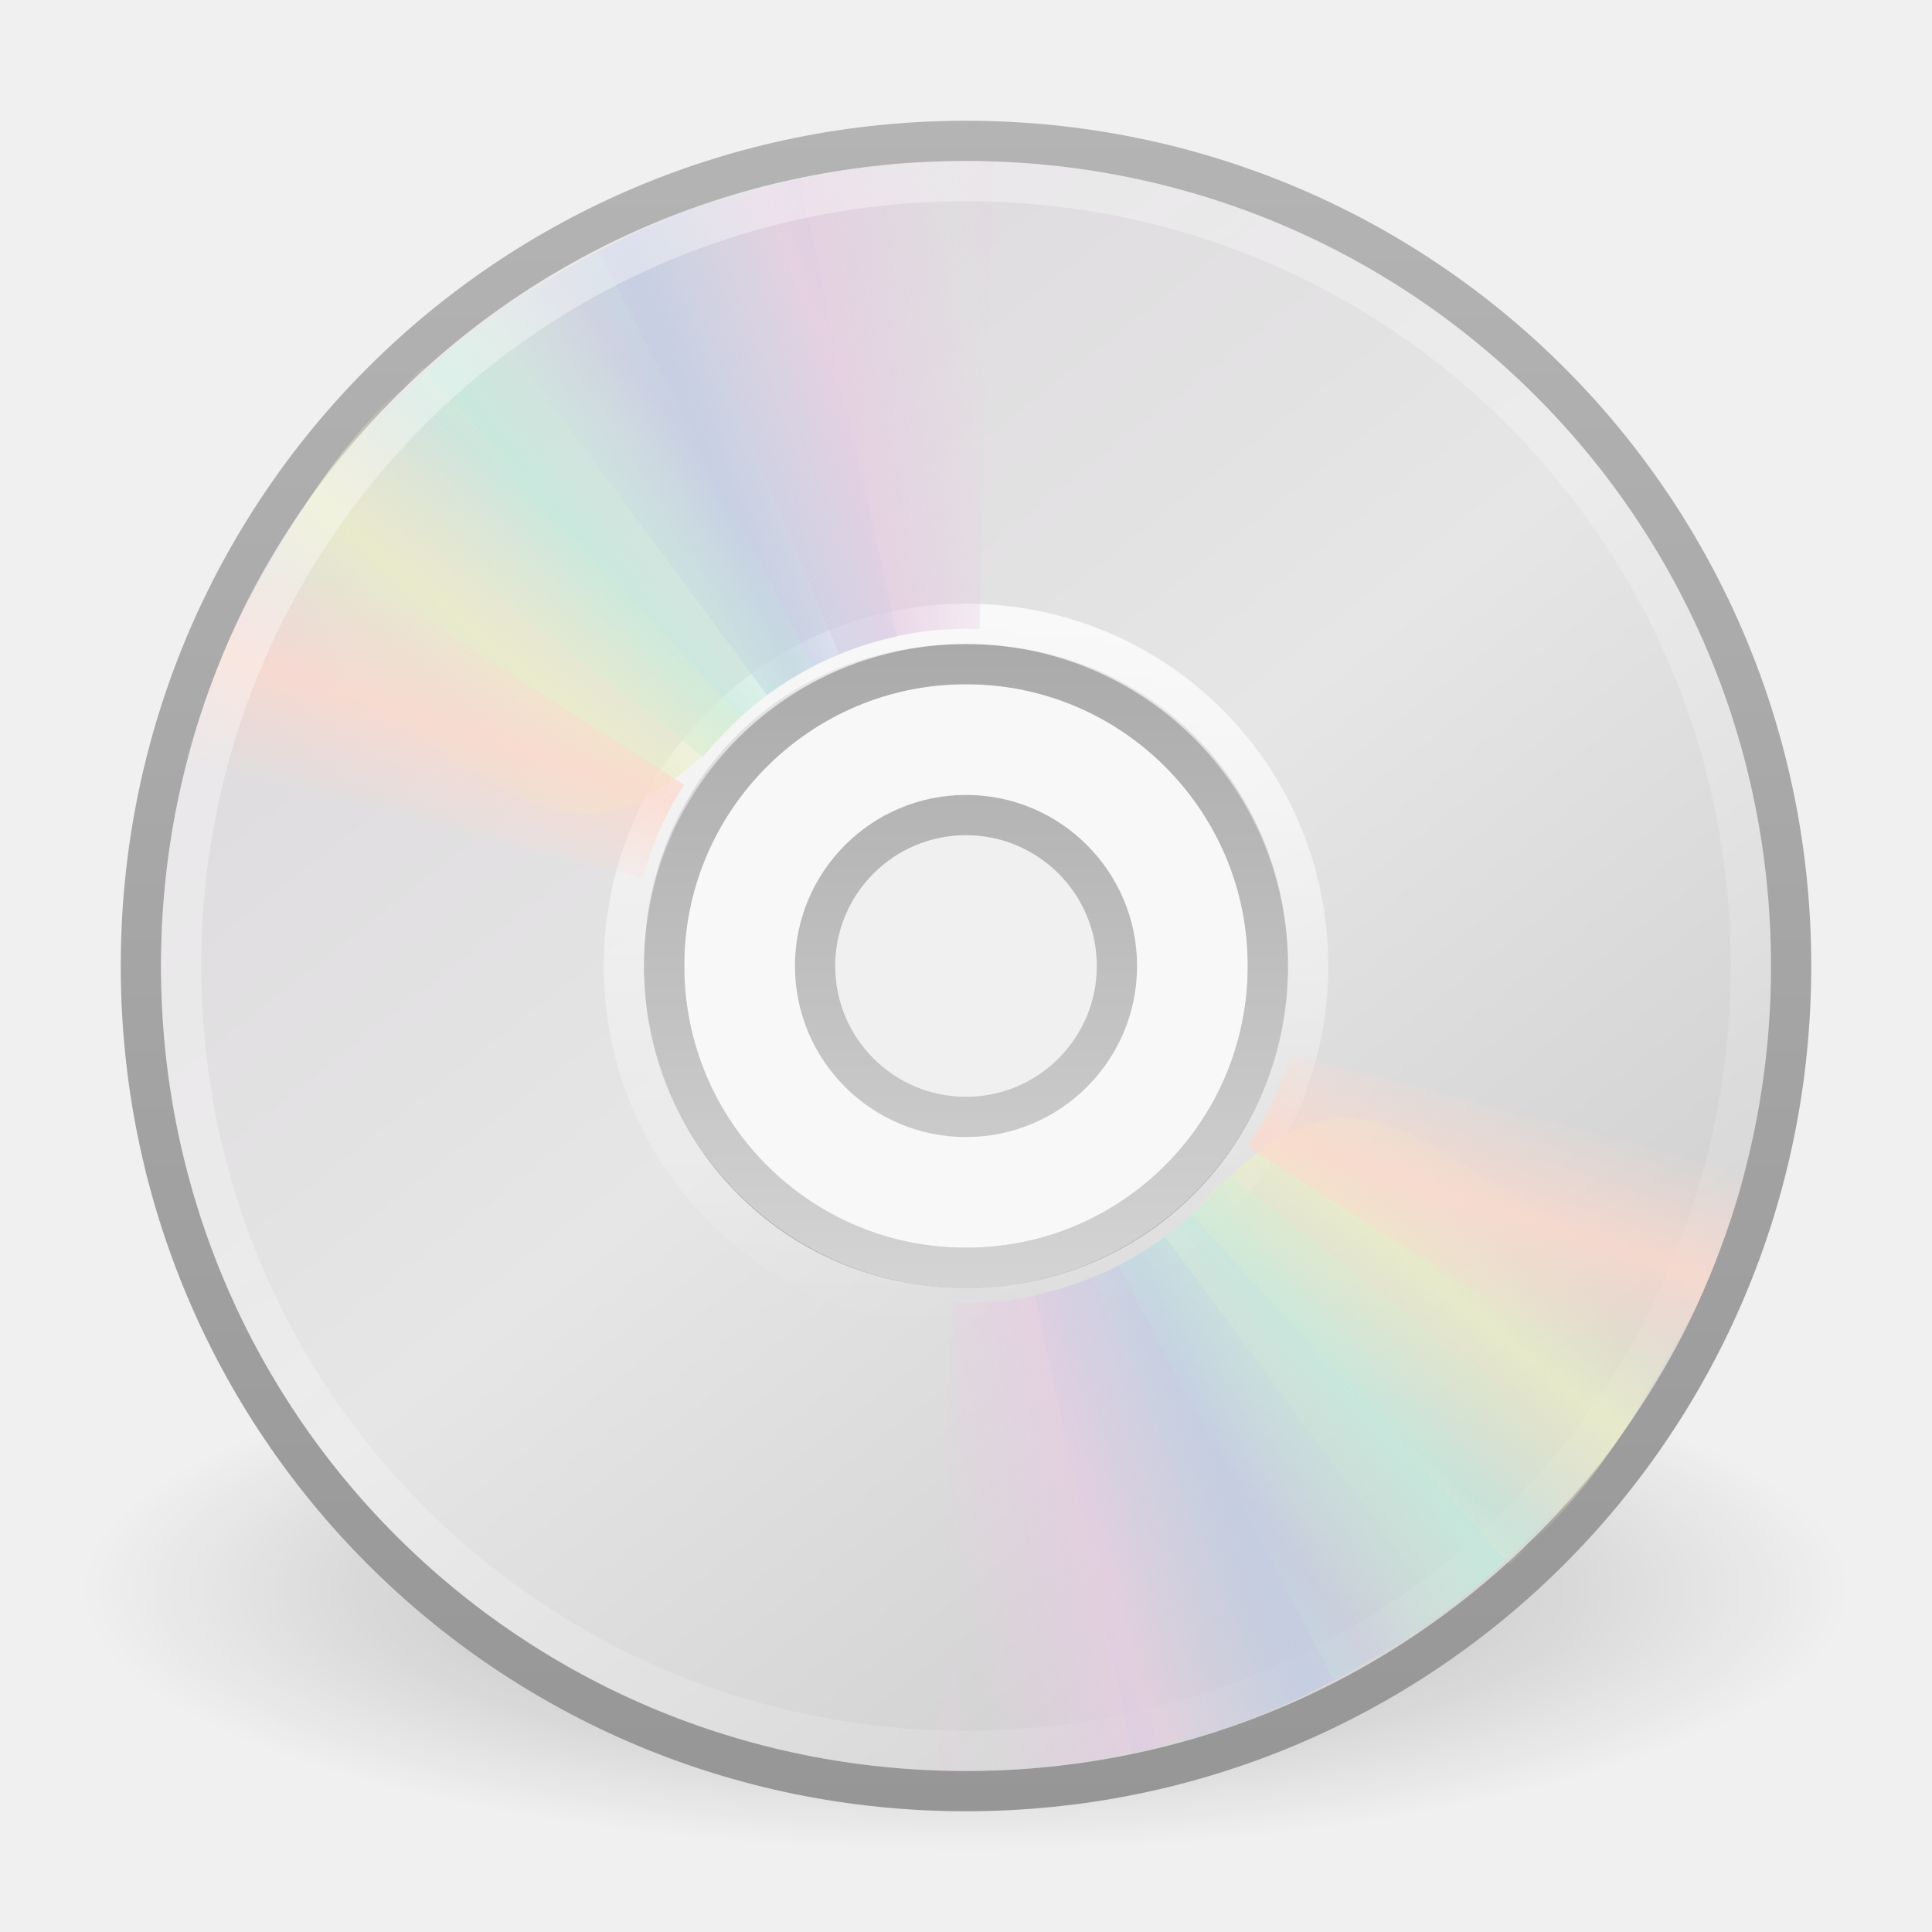
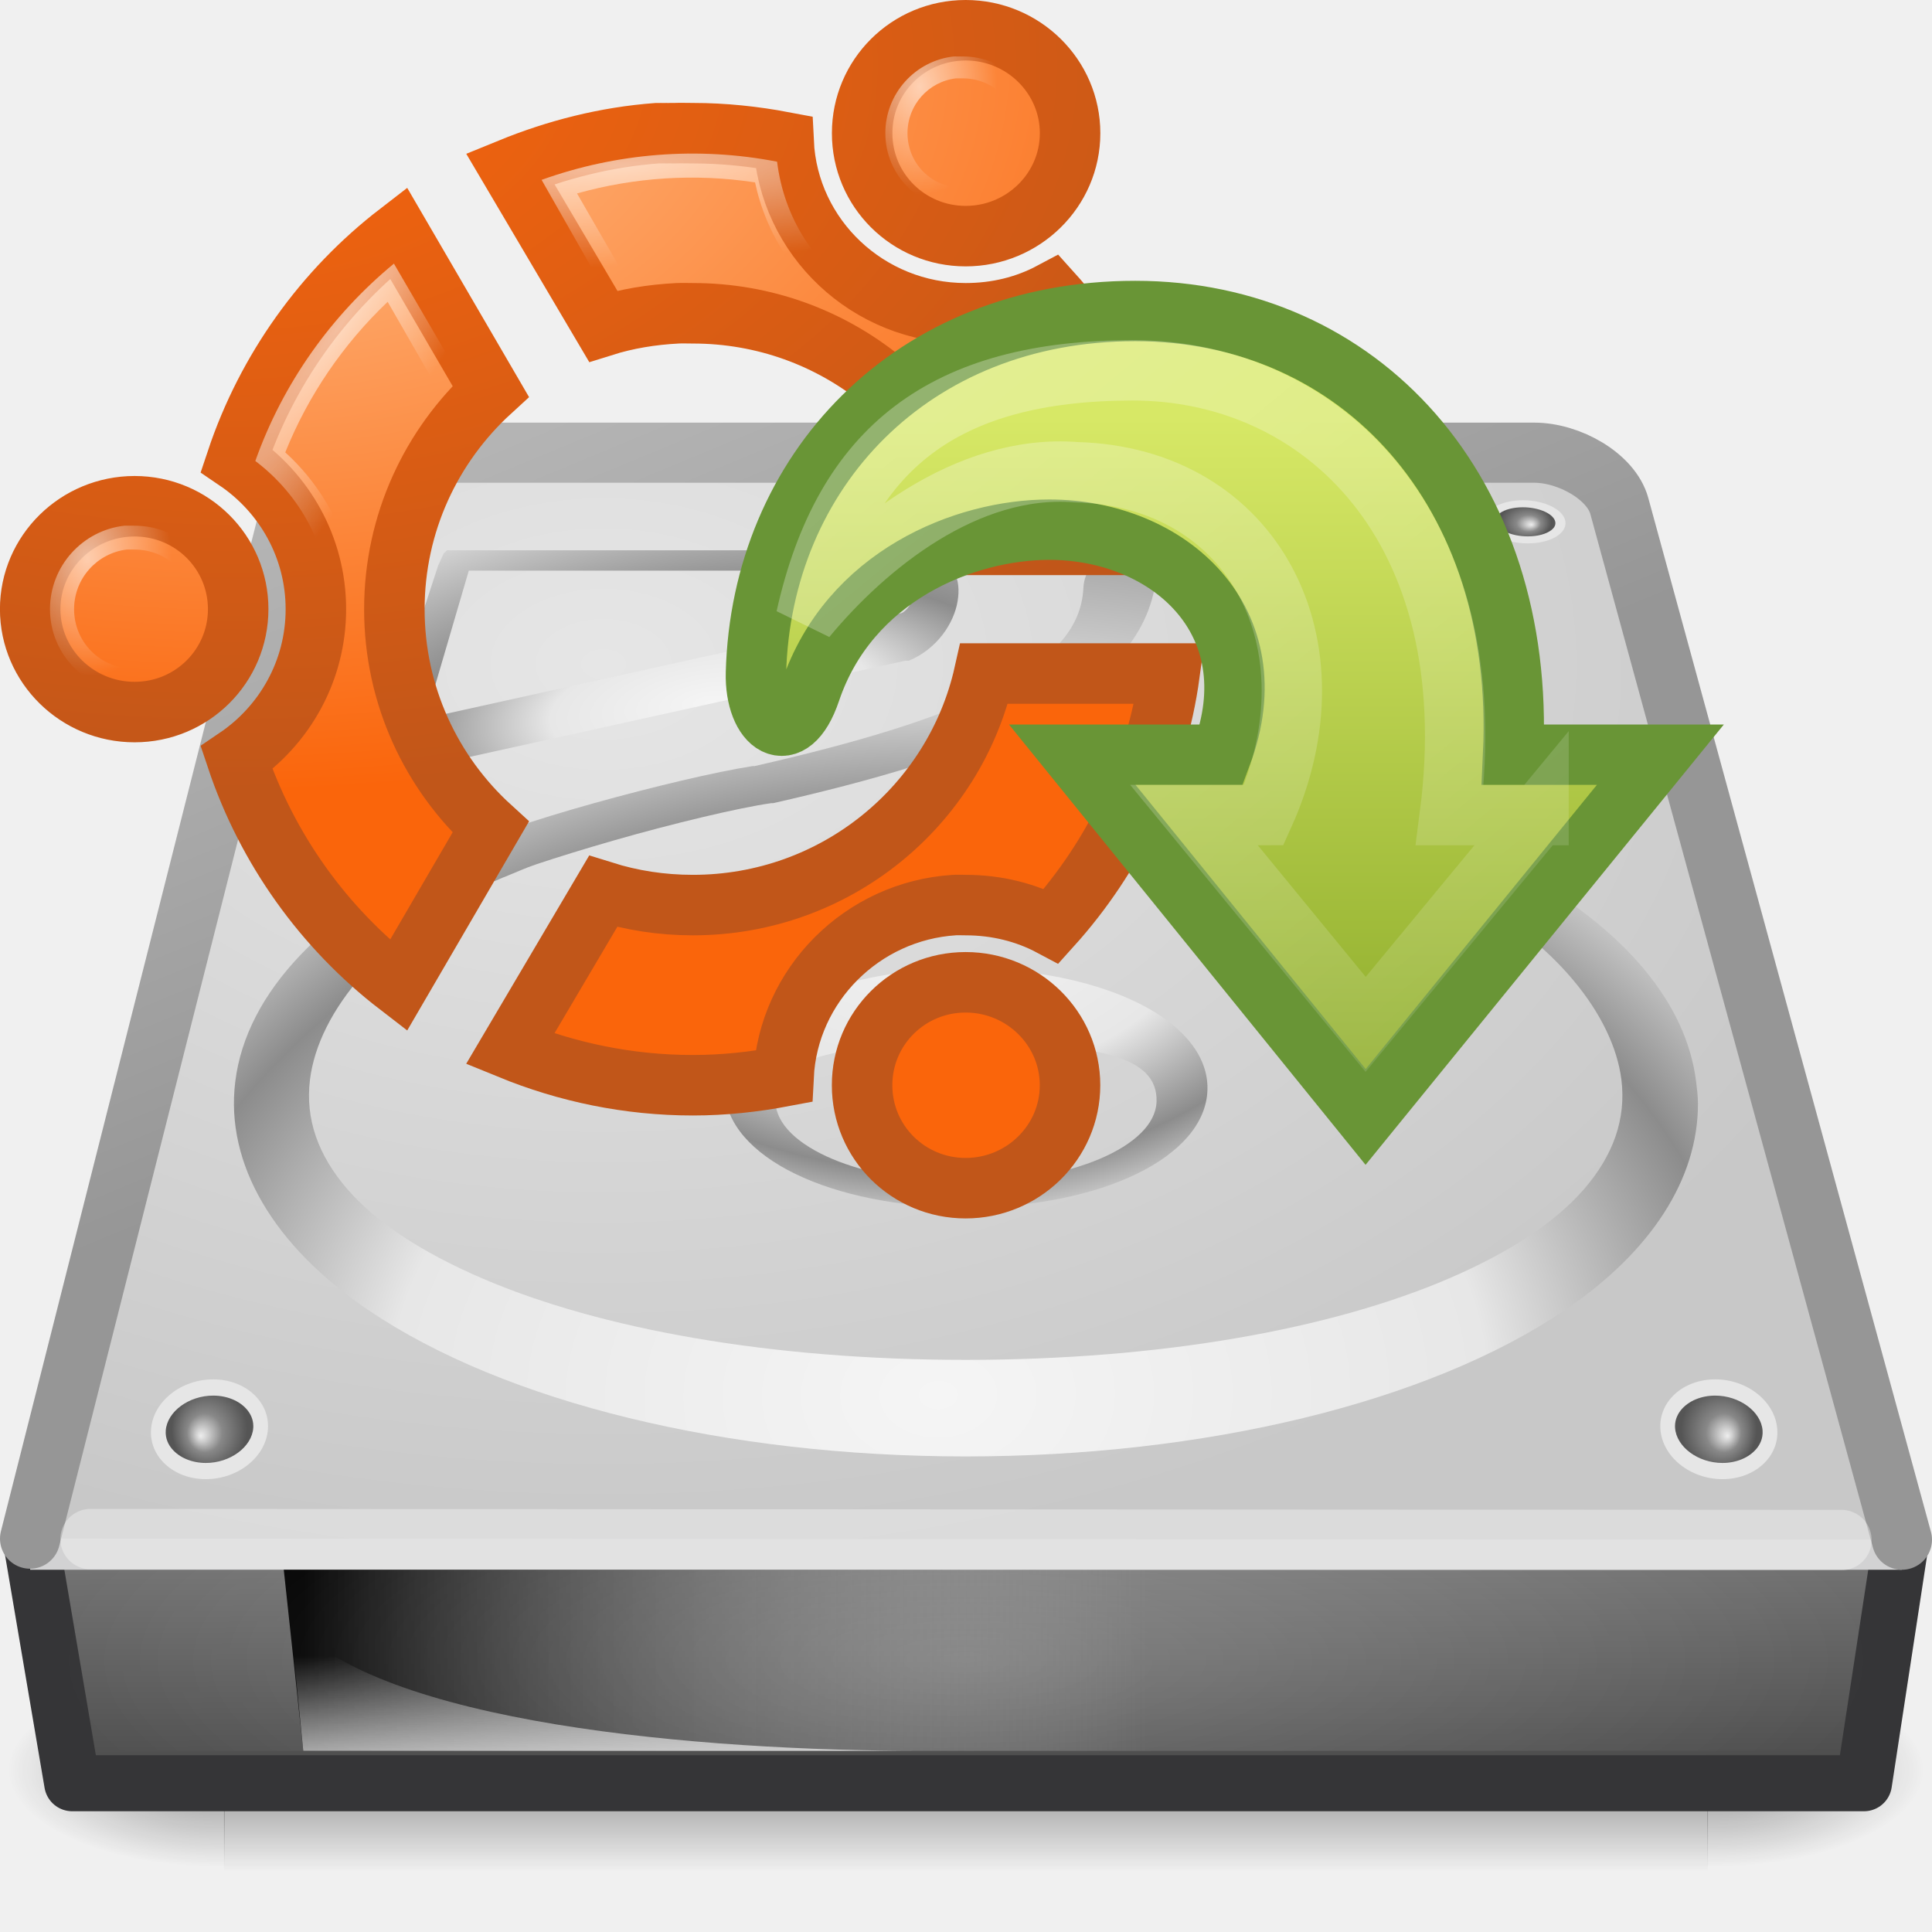
- <svg xmlns="http://www.w3.org/2000/svg" xmlns:xlink="http://www.w3.org/1999/xlink" version="1.0" width="48" height="48" id="svg3367">
-   <defs id="defs3369">
-     <linearGradient id="linearGradient23419">
-       <stop id="stop23421" style="stop-color:#000000;stop-opacity:1" offset="0" />
-       <stop id="stop23423" style="stop-color:#000000;stop-opacity:0" offset="1" />
+ <svg xmlns="http://www.w3.org/2000/svg" xmlns:xlink="http://www.w3.org/1999/xlink" id="svg3786" height="32" width="32" version="1.0">
+   <defs id="defs3788">
+     <radialGradient id="radialGradient3590" gradientUnits="userSpaceOnUse" cy="-26.1" cx="96.124" gradientTransform="matrix(-.0001763 .31546 -.49634 -.00032574 -9.1476 -29.278)" r="38.213">
+       <stop id="stop6164" style="stop-color:#f9650d" offset="0" />
+       <stop id="stop6166" style="stop-color:#c15619" offset="1" />
+     </radialGradient>
+     <radialGradient id="radialGradient3588" gradientUnits="userSpaceOnUse" cy="-34.004" cx="103.94" gradientTransform="matrix(-.00017632 .31546 -.50096 0 -13.226 -31.734)" r="38.213">
+       <stop id="stop6158" style="stop-color:#ffc391" offset="0" />
+       <stop id="stop6160" style="stop-color:#fa650b" offset="1" />
+     </radialGradient>
+     <radialGradient id="radialGradient3585" xlink:href="#linearGradient6280" gradientUnits="userSpaceOnUse" cy="-22.827" cx="100.62" gradientTransform="matrix(.012345 .0081234 -.048043 .071615 3.2993 6.1981)" r="116.22" />
+     <radialGradient id="radialGradient3582" xlink:href="#linearGradient6280" gradientUnits="userSpaceOnUse" cy="30.946" cx="26.686" gradientTransform="matrix(.05309 -.0018911 .0026832 .073885 -.051455 7.0156)" r="26.269" />
+     <radialGradient id="radialGradient3579" xlink:href="#linearGradient6280" gradientUnits="userSpaceOnUse" cy="30.946" cx="26.686" gradientTransform="matrix(.048795 -.0017381 .0024661 .067907 13.856 -.61986)" r="26.269" />
+     <linearGradient id="linearGradient6280">
+       <stop id="stop6282" style="stop-color:#fff" offset="0" />
+       <stop id="stop6284" style="stop-color:#fff;stop-opacity:0" offset="1" />
    </linearGradient>
-     <linearGradient id="linearGradient3772">
-       <stop id="stop3774" style="stop-color:#b4b4b4;stop-opacity:1" offset="0" />
-       <stop id="stop3776" style="stop-color:#969696;stop-opacity:1" offset="1" />
+     <radialGradient id="radialGradient3576" xlink:href="#linearGradient6280" gradientUnits="userSpaceOnUse" cy="-22.827" cx="100.62" gradientTransform="matrix(.00076661 .014328 .084335 -.0047124 12.116 1.1909)" r="116.22" />
+     <linearGradient id="linearGradient2759" y2="40.322" gradientUnits="userSpaceOnUse" x2="25" gradientTransform="matrix(.4057 0 0 .40314 10.259 2.1016)" y1="11.923" x1="25">
+       <stop id="stop2266" style="stop-color:#d7e866" offset="0" />
+       <stop id="stop2268" style="stop-color:#8cab2a" offset="1" />
    </linearGradient>
-     <linearGradient x1="12.274" y1="32.416" x2="35.391" y2="14.203" id="linearGradient3263" gradientUnits="userSpaceOnUse">
-       <stop id="stop3265" style="stop-color:#dedbde;stop-opacity:1" offset="0" />
-       <stop id="stop3267" style="stop-color:#e6e6e6;stop-opacity:1" offset="0.5" />
-       <stop id="stop3269" style="stop-color:#d2d2d2;stop-opacity:1" offset="1" />
+     <linearGradient id="linearGradient2756" y2="58.048" gradientUnits="userSpaceOnUse" x2="105.32" gradientTransform="matrix(.40759 0 0 .40314 -12.064 .87288)" y1="2.048" x1="58.749">
+       <stop id="stop5115" style="stop-color:#fff" offset="0" />
+       <stop id="stop5117" style="stop-color:#fff;stop-opacity:0" offset="1" />
    </linearGradient>
-     <linearGradient id="linearGradient3428">
-       <stop id="stop3430" style="stop-color:#aaaaaa;stop-opacity:1" offset="0" />
-       <stop id="stop3432" style="stop-color:#d4d4d4;stop-opacity:1" offset="1" />
+     <linearGradient id="linearGradient5060">
+       <stop id="stop5062" offset="0" />
+       <stop id="stop5064" style="stop-opacity:0" offset="1" />
    </linearGradient>
-     <linearGradient x1="10.609" y1="17.886" x2="9.73" y2="20.613" id="linearGradient3354" xlink:href="#linearGradient3519" gradientUnits="userSpaceOnUse" spreadMethod="reflect" />
-     <linearGradient x1="12.372" y1="16.188" x2="14.609" y2="13.462" id="linearGradient3352" xlink:href="#linearGradient3511" gradientUnits="userSpaceOnUse" spreadMethod="reflect" />
-     <linearGradient x1="14.085" y1="13.046" x2="16.994" y2="10.732" id="linearGradient3350" xlink:href="#linearGradient3503" gradientUnits="userSpaceOnUse" spreadMethod="reflect" />
-     <linearGradient x1="17.495" y1="11.2" x2="21.047" y2="9.796" id="linearGradient3348" xlink:href="#linearGradient3495" gradientUnits="userSpaceOnUse" spreadMethod="reflect" />
-     <linearGradient x1="20.58" y1="10.775" x2="24.274" y2="9.862" id="linearGradient3346" xlink:href="#linearGradient3487" gradientUnits="userSpaceOnUse" spreadMethod="reflect" />
-     <linearGradient id="linearGradient6036">
-       <stop id="stop6038" style="stop-color:#ffffff;stop-opacity:1" offset="0" />
-       <stop id="stop6040" style="stop-color:#ffffff;stop-opacity:0" offset="1" />
+     <linearGradient id="linearGradient2461" y2="9.748" gradientUnits="userSpaceOnUse" x2="13.817" gradientTransform="matrix(.68745 0 0 .66426 -.49869 .52458)" y1="23.297" x1="19.636">
+       <stop id="stop3486-2" style="stop-color:#969696" offset="0" />
+       <stop id="stop3488-0" style="stop-color:#b4b4b4" offset="1" />
    </linearGradient>
-     <linearGradient id="linearGradient3519">
-       <stop id="stop3521" style="stop-color:#fcd9cd;stop-opacity:1" offset="0" />
-       <stop id="stop3523" style="stop-color:#fcd9cd;stop-opacity:0" offset="1" />
+     <linearGradient id="linearGradient2465" y2="50" gradientUnits="userSpaceOnUse" x2="30" gradientTransform="matrix(.68865 0 0 .50672 -3.9709 4.4553)" y1="41" x1="29.938">
+       <stop id="stop2223-6" style="stop-color:#7a7a7a" offset="0" />
+       <stop id="stop2219-1" style="stop-color:#474747" offset="1" />
    </linearGradient>
-     <linearGradient x1="10.609" y1="17.886" x2="9.73" y2="20.613" id="linearGradient3319" xlink:href="#linearGradient3519" gradientUnits="userSpaceOnUse" spreadMethod="reflect" />
-     <linearGradient id="linearGradient3511">
-       <stop id="stop3513" style="stop-color:#ebeec7;stop-opacity:1" offset="0" />
-       <stop id="stop3515" style="stop-color:#ebeec7;stop-opacity:0" offset="1" />
+     <linearGradient id="linearGradient2471" y2="609.51" gradientUnits="userSpaceOnUse" x2="302.86" gradientTransform="matrix(.076357 0 0 .021849 1.4026 30.139)" y1="366.65" x1="302.86">
+       <stop id="stop5050" style="stop-opacity:0" offset="0" />
+       <stop id="stop5056" offset=".5" />
+       <stop id="stop5052" style="stop-opacity:0" offset="1" />
    </linearGradient>
-     <linearGradient x1="12.372" y1="16.188" x2="14.609" y2="13.462" id="linearGradient3317" xlink:href="#linearGradient3511" gradientUnits="userSpaceOnUse" spreadMethod="reflect" />
-     <linearGradient id="linearGradient3503">
-       <stop id="stop3505" style="stop-color:#c4ebdd;stop-opacity:1" offset="0" />
-       <stop id="stop3507" style="stop-color:#c4ebdd;stop-opacity:0" offset="1" />
+     <radialGradient id="radialGradient2473" xlink:href="#linearGradient5060" gradientUnits="userSpaceOnUse" cy="486.65" cx="605.71" gradientTransform="matrix(.044847 0 0 .021849 20.389 30.139)" r="117.14" />
+     <radialGradient id="radialGradient2475" xlink:href="#linearGradient5060" gradientUnits="userSpaceOnUse" cy="486.65" cx="605.71" gradientTransform="matrix(-.044847 0 0 .021849 37.611 30.139)" r="117.14" />
+     <radialGradient id="radialGradient3437" fx="113.67" fy="98" gradientUnits="userSpaceOnUse" cy="97.588" cx="113.07" r="2.563">
+       <stop id="stop3439" style="stop-color:#eee" offset="0" />
+       <stop id="stop3441" style="stop-color:#cecece" offset=".16" />
+       <stop id="stop3443" style="stop-color:#888" offset=".468" />
+       <stop id="stop3445" style="stop-color:#555" offset="1" />
+     </radialGradient>
+     <radialGradient id="radialGradient3789" fx="113.67" fy="98" xlink:href="#radialGradient3437" gradientUnits="userSpaceOnUse" cy="97.588" cx="113.07" gradientTransform="matrix(2.4957 0 0 2.4957 -223.98 -53.226)" r="2.563" />
+     <radialGradient id="radialGradient3820" xlink:href="#linearGradient4035" gradientUnits="userSpaceOnUse" cy="191.85" cx="142.62" gradientTransform="matrix(.1233 0 0 -.086259 -2.0741 31.248)" r="78.728" />
+     <radialGradient id="radialGradient3827" gradientUnits="userSpaceOnUse" cy="143.83" cx="127.32" gradientTransform="matrix(.12648 -.017188 .0057168 .051201 -5.1166 6.5256)" r="78.728">
+       <stop id="stop5028" style="stop-color:#f5f5f5" offset="0" />
+       <stop id="stop5030" style="stop-color:#e7e7e7" offset=".278" />
+       <stop id="stop5032" style="stop-color:#8c8c8c" offset=".524" />
+       <stop id="stop5034" style="stop-color:#ddd" offset="1" />
+       <stop id="stop5036" style="stop-color:#a8a8a8" offset="1" />
+     </radialGradient>
+     <radialGradient id="radialGradient3831" xlink:href="#linearGradient4035" gradientUnits="userSpaceOnUse" cy="206.43" cx="141.75" gradientTransform="matrix(.24819 -.0031401 .0018369 .18067 -20.017 -13.634)" r="78.728" />
+     <linearGradient id="linearGradient4035">
+       <stop id="stop4037" style="stop-color:#f5f5f5" offset="0" />
+       <stop id="stop4039" style="stop-color:#e7e7e7" offset=".47" />
+       <stop id="stop4041" style="stop-color:#8c8c8c" offset=".693" />
+       <stop id="stop4043" style="stop-color:#ddd" offset=".835" />
+       <stop id="stop4045" style="stop-color:#a8a8a8" offset="1" />
    </linearGradient>
-     <linearGradient x1="14.085" y1="13.046" x2="16.994" y2="10.732" id="linearGradient3315" xlink:href="#linearGradient3503" gradientUnits="userSpaceOnUse" spreadMethod="reflect" />
-     <linearGradient id="linearGradient3495">
-       <stop id="stop3497" style="stop-color:#c1cbe4;stop-opacity:1" offset="0" />
-       <stop id="stop3499" style="stop-color:#c1cbe4;stop-opacity:0" offset="1" />
+     <radialGradient id="radialGradient4226" gradientUnits="userSpaceOnUse" cy="42" cx="24" gradientTransform="matrix(.71429 0 1.9866e-8 .21429 -1.1429 18.5)" r="21">
+       <stop id="stop6312-6" style="stop-color:#fff" offset="0" />
+       <stop id="stop6314-6" style="stop-color:#fff;stop-opacity:0" offset="1" />
+     </radialGradient>
+     <linearGradient id="linearGradient4235" y2="33.759" gradientUnits="userSpaceOnUse" x2="12.222" gradientTransform="matrix(.79305 0 0 .53933 -1.2092 9.187)" y1="37.206" x1="12.277">
+       <stop id="stop4238-4" style="stop-color:#eee" offset="0" />
+       <stop id="stop4240-3" style="stop-color:#eee;stop-opacity:0" offset="1" />
    </linearGradient>
-     <linearGradient x1="17.495" y1="11.2" x2="21.047" y2="9.796" id="linearGradient3313" xlink:href="#linearGradient3495" gradientUnits="userSpaceOnUse" spreadMethod="reflect" />
-     <linearGradient id="linearGradient3487">
-       <stop id="stop3489" style="stop-color:#e6cde2;stop-opacity:1" offset="0" />
-       <stop id="stop3491" style="stop-color:#e6cde2;stop-opacity:0" offset="1" />
+     <linearGradient id="linearGradient4238" y2="35.281" gradientUnits="userSpaceOnUse" x2="24.688" gradientTransform="matrix(.79305 0 0 .53933 -.57834 8.4719)" y1="35.281" x1="7.062">
+       <stop id="stop6311" offset="0" />
+       <stop id="stop6313" style="stop-color:#bbb;stop-opacity:0" offset="1" />
    </linearGradient>
-     <linearGradient x1="20.58" y1="10.775" x2="24.274" y2="9.862" id="linearGradient3311" xlink:href="#linearGradient3487" gradientUnits="userSpaceOnUse" spreadMethod="reflect" />
-     <linearGradient xlink:href="#linearGradient6036" id="linearGradient2453" gradientUnits="userSpaceOnUse" gradientTransform="matrix(0.9849664,0,0,0.9849663,1.902206e-2,-0.6241532)" x1="10.502" y1="3.61" x2="48.799" y2="54.698" />
-     <linearGradient xlink:href="#linearGradient6036" id="linearGradient2462" gradientUnits="userSpaceOnUse" gradientTransform="matrix(0.4293444,0,0,0.4293442,13.54675,13.26639)" x1="18.776" y1="4.038" x2="18.203" y2="45.962" />
-     <linearGradient xlink:href="#linearGradient3428" id="linearGradient2465" gradientUnits="userSpaceOnUse" gradientTransform="matrix(0.9375,0,0,0.9375,1.5,1.5)" x1="21.448" y1="15.5" x2="21.448" y2="32.509" />
-     <linearGradient xlink:href="#linearGradient3263" id="linearGradient2470" gradientUnits="userSpaceOnUse" gradientTransform="matrix(0,1.171439,-1.171439,0,51.06024,-4.11454)" x1="12.274" y1="32.416" x2="35.391" y2="14.203" />
-     <linearGradient xlink:href="#linearGradient3772" id="linearGradient2472" gradientUnits="userSpaceOnUse" gradientTransform="translate(50.26506,0)" x1="-21.916" y1="3" x2="-21.916" y2="45.033" />
-     <radialGradient xlink:href="#linearGradient23419" id="radialGradient2475" gradientUnits="userSpaceOnUse" gradientTransform="matrix(0.9722718,0,0,0.2872354,1.312499,27.54052)" cx="23.335" cy="41.636" fx="23.335" fy="41.636" r="22.627" />
+     <radialGradient id="radialGradient5024" gradientUnits="userSpaceOnUse" cy="7.237" cx="10" gradientTransform="matrix(1.4045 0 0 .9375 -4.0451 4.2155)" r="16">
+       <stop id="stop7064-4" style="stop-color:#e6e6e6" offset="0" />
+       <stop id="stop7060-2" style="stop-color:#c8c8c8" offset="1" />
+     </radialGradient>
  </defs>
-   <path style="opacity:0.3;fill:url(#radialGradient2475);fill-opacity:1;fill-rule:evenodd;stroke:none;stroke-width:2;marker:none;visibility:visible;display:inline;overflow:visible" id="path23417" d="M 46,39.5 C 46.001,43.09 36.151,46 24,46 C 11.849,46 1.999,43.09 2,39.5 C 1.999,35.91 11.849,33 24,33 C 36.151,33 46.001,35.91 46,39.5 L 46,39.5 z" />
-   <path style="fill:url(#linearGradient2470);fill-rule:nonzero;stroke:url(#linearGradient2472);stroke-width:1;stroke-miterlimit:4;stroke-opacity:1" id="path2781" d="M 44.5,24 C 44.5,12.637 35.363,3.5 24,3.5 C 12.637,3.5 3.5,12.637 3.5,24 C 3.5,35.363 12.637,44.5 24,44.5 C 35.363,44.5 44.5,35.363 44.5,24 z M 31.5,24 C 31.5,28.128 28.211,31.5 24,31.5 C 19.707,31.5 16.5,28.045 16.5,24 C 16.5,19.873 19.541,16.5 24,16.5 C 28.459,16.5 31.5,19.954 31.5,24 z" />
-   <path style="opacity:0.5;fill:#ffffff;fill-opacity:1;fill-rule:nonzero;stroke:none;stroke-width:1;marker:none;visibility:visible;display:inline;overflow:visible;enable-background:accumulate" id="path2474" d="M 24,16 C 19.584,16 16,19.584 16,24 C 16,28.416 19.584,32 24,32 C 28.416,32 32,28.416 32,24 C 32,19.584 28.416,16 24,16 z M 24,20 C 26.208,20 28,21.792 28,24 C 28,26.208 26.208,28 24,28 C 21.792,28 20,26.208 20,24 C 20,21.792 21.792,20 24,20 z" />
-   <path style="fill:none;stroke:url(#linearGradient2465);stroke-width:1;stroke-linecap:butt;stroke-linejoin:round;marker:none;stroke-miterlimit:4;stroke-dasharray:none;stroke-dashoffset:0;stroke-opacity:1;visibility:visible;display:inline;overflow:visible;enable-background:accumulate" id="path3418" d="M 24,16.5 C 19.86,16.5 16.5,19.86 16.5,24 C 16.5,28.14 19.86,31.5 24,31.5 C 28.14,31.5 31.5,28.14 31.5,24 C 31.5,19.86 28.14,16.5 24,16.5 z M 24,20.25 C 26.07,20.25 27.75,21.93 27.75,24 C 27.75,26.07 26.07,27.75 24,27.75 C 21.93,27.75 20.25,26.07 20.25,24 C 20.25,21.93 21.93,20.25 24,20.25 z" />
-   <path style="opacity:0.8;fill:none;stroke:url(#linearGradient2462);stroke-width:1;stroke-miterlimit:4;stroke-opacity:1" id="path3281" d="M 24,15.5 C 19.289,15.5 15.5,19.289 15.5,24 C 15.5,28.711 19.289,32.5 24,32.5 C 28.711,32.5 32.5,28.711 32.5,24 C 32.5,19.289 28.711,15.5 24,15.5 L 24,15.5 L 24,15.5 L 24,15.5 z" />
-   <g id="g3527">
-     <path style="opacity:0.8;fill:url(#linearGradient3346);fill-opacity:1;fill-rule:nonzero;stroke:none" id="path3296" transform="matrix(0.9996011,2.824295e-2,-2.824295e-2,0.9996011,0.6924114,-0.6708346)" d="M 15.857,5.731 L 20.625,16.344 C 21.66,15.885 22.795,15.625 24,15.625 C 24.032,15.625 24.062,15.625 24.094,15.625 L 24.108,4.005 C 21.166,3.934 18.565,4.662 15.857,5.731 L 15.857,5.731 z" />
-     <path style="opacity:0.8;fill:url(#linearGradient3348);fill-opacity:1;fill-rule:nonzero;stroke:none" id="path3308" d="M 12.121,7.906 L 19.052,17.266 C 19.966,16.596 21.018,16.099 22.195,15.841 C 22.226,15.834 22.255,15.827 22.287,15.821 L 19.857,4.426 C 16.968,4.988 14.538,6.282 12.121,7.906 L 12.121,7.906 z" />
-     <path style="opacity:0.8;fill:url(#linearGradient3350);fill-opacity:1;fill-rule:nonzero;stroke:none" id="path3310" d="M 8.252,11.647 L 17.466,18.802 C 18.175,17.919 19.063,17.166 20.133,16.612 C 20.161,16.598 20.187,16.584 20.216,16.569 L 14.866,6.251 C 12.221,7.541 10.166,9.452 8.252,11.647 z" />
-     <path style="opacity:0.8;fill:url(#linearGradient3352);fill-opacity:1;fill-rule:nonzero;stroke:none" id="path3312" d="M 5.633,16.074 C 12.808,18.316 13.483,23.105 18.41,17.828 L 10.5,9.132 C 8.279,11.063 6.913,13.459 5.633,16.074 z" />
-     <path style="opacity:0.8;fill:url(#linearGradient3354);fill-opacity:1;fill-rule:nonzero;stroke:none" id="path3314" d="M 7.155,13.193 C 5.972,14.945 5.248,16.83 4.63,18.837 L 15.969,21.812 C 16.184,21.049 16.487,20.298 16.938,19.594 C 16.955,19.567 16.982,19.527 17,19.5 L 7.155,13.193 z" />
+   <g id="g6029" style="enable-background:new" transform="matrix(.66666 0 0 0.626 -3.3331 3.797)">
+     <rect id="rect2723" style="opacity:.402;fill:url(#linearGradient2471)" height="5.306" width="36.869" y="38.149" x="10.565" />
+     <path id="path2725" style="opacity:.402;fill:url(#radialGradient2473)" d="m47.417 38.15v5.305c2.309 0.01 5.583-1.188 5.583-2.653 0-1.464-2.577-2.652-5.583-2.652z" />
+     <path id="path2727" style="opacity:.402;fill:url(#radialGradient2475)" d="m10.583 38.15v5.305c-2.309 0.01-5.583-1.188-5.583-2.653 0-1.464 2.577-2.652 5.583-2.652z" />
  </g>
-   <path style="opacity:0.4;fill:none;stroke:url(#linearGradient2453);stroke-width:1;stroke-miterlimit:4;stroke-opacity:1" id="path3272" d="M 24,4.5 C 13.191,4.5 4.5,13.191 4.5,24 C 4.5,34.809 13.191,43.5 24,43.5 C 34.809,43.5 43.5,34.809 43.5,24 C 43.5,13.191 34.809,4.5 24,4.5 L 24,4.5 L 24,4.5 z" />
-   <g id="g3297" transform="matrix(-1,0,0,-1,48,47.99083)">
-     <path style="opacity:0.8;fill:url(#linearGradient3311);fill-opacity:1;fill-rule:nonzero;stroke:none" id="path3299" transform="matrix(0.9996011,2.824295e-2,-2.824295e-2,0.9996011,0.6924114,-0.6708346)" d="M 15.857,5.731 L 20.625,16.344 C 21.66,15.885 22.795,15.625 24,15.625 C 24.032,15.625 24.062,15.625 24.094,15.625 L 24.108,4.005 C 21.166,3.934 18.565,4.662 15.857,5.731 L 15.857,5.731 z" />
-     <path style="opacity:0.8;fill:url(#linearGradient3313);fill-opacity:1;fill-rule:nonzero;stroke:none" id="path3301" d="M 12.121,7.906 L 19.052,17.266 C 19.966,16.596 21.018,16.099 22.195,15.841 C 22.226,15.834 22.255,15.827 22.287,15.821 L 19.857,4.426 C 16.968,4.988 14.538,6.282 12.121,7.906 L 12.121,7.906 z" />
-     <path style="opacity:0.8;fill:url(#linearGradient3315);fill-opacity:1;fill-rule:nonzero;stroke:none" id="path3303" d="M 8.252,11.647 L 17.466,18.802 C 18.175,17.919 19.063,17.166 20.133,16.612 C 20.161,16.598 20.187,16.584 20.216,16.569 L 14.866,6.251 C 12.221,7.541 10.166,9.452 8.252,11.647 z" />
-     <path style="opacity:0.8;fill:url(#linearGradient3317);fill-opacity:1;fill-rule:nonzero;stroke:none" id="path3305" d="M 5.633,16.074 C 12.808,18.316 13.483,23.105 18.41,17.828 L 10.5,9.132 C 8.279,11.063 6.913,13.459 5.633,16.074 z" />
-     <path style="opacity:0.8;fill:url(#linearGradient3319);fill-opacity:1;fill-rule:nonzero;stroke:none" id="path3307" d="M 7.155,13.193 C 5.972,14.945 5.248,16.83 4.63,18.837 L 15.969,21.812 C 16.184,21.049 16.487,20.298 16.938,19.594 C 16.955,19.567 16.982,19.527 17,19.5 L 7.155,13.193 z" />
+   <path id="rect6431" style="stroke-linejoin:round;stroke-width:0.928;fill-rule:evenodd;stroke:#353537;stroke-linecap:round;enable-background:new;fill:url(#linearGradient2465)" d="m0.508 25.486h30.984l-0.619 4.05h-29.677l-0.688-4.05z" />
+   <rect id="rect6381" style="enable-background:new;fill:#d2d2d3;fill-rule:evenodd" height="1" width="31" y="25" x=".5" />
+   <path id="path6345" style="stroke-linejoin:round;stroke-width:.996;stroke:url(#linearGradient2461);stroke-linecap:round;fill:url(#radialGradient5024)" d="m31.502 25.502l-4.681-17.121c-0.132-0.487-0.826-0.883-1.409-0.883h-18.985c-0.896 0-1.409 0.132-1.598 0.883l-4.331 17.104" />
+   <path id="path7046" style="opacity:.35;stroke:#fff;stroke-linecap:round;fill:none" d="m30.5 25.508l-29-0.016" />
+   <g id="g9164" style="enable-background:new" transform="matrix(.067079 0 0 .046533 2.4612 -.21308)">
+     <path id="path9166" style="fill:#f0f0f0" d="m48.3 190.28c0.314 4.25 5.024 7.71 10.514 7.71 5.488 0 9.643-3.46 9.276-7.71-0.364-4.23-5.071-7.64-10.506-7.64-5.438 0-9.594 3.41-9.284 7.64z" />
+     <path id="path9168" style="fill:url(#radialGradient3789)" d="m51.851 187.29c-0.501 0.54-1.075 1.4-1.075 2.55 0 0.09 0.005 0.17 0.01 0.26 0.217 2.92 3.893 5.4 8.026 5.4 2.353 0 4.504-0.82 5.752-2.18 0.537-0.58 1.148-1.54 1.038-2.83-0.252-2.9-3.923-5.35-8.021-5.35-2.336 0-4.479 0.8-5.73 2.15z" />
  </g>
+   <g id="g9170" style="enable-background:new" transform="matrix(.067079 0 0 .046533 21.361 -.21308)">
+     <path id="path9172" style="fill:#e6e6e6" d="m48.3 190.28c0.314 4.25 5.024 7.71 10.514 7.71 5.488 0 9.643-3.46 9.276-7.71-0.364-4.23-5.071-7.64-10.506-7.64-5.438 0-9.594 3.41-9.284 7.64z" />
+     <path id="path9174" style="fill:url(#radialGradient3789)" d="m51.851 187.29c-0.501 0.54-1.075 1.4-1.075 2.55 0 0.09 0.005 0.17 0.01 0.26 0.217 2.92 3.893 5.4 8.026 5.4 2.353 0 4.504-0.82 5.752-2.18 0.537-0.58 1.148-1.54 1.038-2.83-0.252-2.9-3.923-5.35-8.021-5.35-2.336 0-4.479 0.8-5.73 2.15z" />
+   </g>
+   <path id="path3829" style="enable-background:new;fill:url(#radialGradient3831)" d="m19.375 8.75c-0.359 0-0.683 0.081-0.937 0.219-0.255 0.138-0.456 0.365-0.469 0.656-0.032 0.699-0.54 1.226-1.5 1.719-0.955 0.49-2.334 0.899-4 1.281-0.011 0.003-0.021-0.003-0.031 0-0.621 0.097-1.656 0.344-2.657 0.625-1 0.28-1.919 0.593-2.344 0.812-0.005 0.003-0.026-0.002-0.031 0-2.112 1.003-3.438 2.355-3.625 3.876-0.171 1.39 0.647 2.771 2.219 3.843 2.298 1.568 6.018 2.469 10 2.469s7.732-0.9 10.031-2.469c1.436-0.979 2.219-2.202 2.219-3.469 0-0.138-0.019-0.271-0.031-0.374-0.164-1.33-1.197-2.548-2.875-3.5-0.053-0.552-0.469-4.844-0.469-4.844-0.027-0.291-0.241-0.489-0.5-0.625-0.259-0.136-0.58-0.219-0.937-0.219h-4.063zm0 0.656h4.063c0.082 0 0.142 0.02 0.187 0.031l0.469 5.093c-0.001 0.011-0.001 0.021 0 0.031 0.007 0.023 0.018 0.044 0.031 0.063 0.022 0.039 0.055 0.071 0.094 0.094 1.645 0.844 2.618 2.117 2.75 3.187 0.082 0.666-0.139 1.278-0.625 1.844-0.487 0.566-1.259 1.07-2.25 1.5-1.982 0.86-4.837 1.375-8.094 1.375s-6.112-0.515-8.094-1.375c-0.991-0.43-1.764-0.934-2.25-1.5-0.486-0.566-0.707-1.178-0.625-1.844 0.141-1.147 1.208-2.472 3.063-3.344 0.01 0.001 0.021 0.001 0.031 0 0.004-0.002 0.101-0.047 0.219-0.093 0.118-0.047 0.287-0.126 0.469-0.188 0.363-0.122 0.82-0.264 1.312-0.406 0.985-0.284 2.081-0.548 2.625-0.625 0.01 0.001 0.021 0.001 0.031 0 1.611-0.368 3.157-0.808 4.344-1.406 1.141-0.576 1.954-1.35 2.063-2.406 0.029-0.011 0.095-0.031 0.187-0.031z" transform="matrix(.99011 0 0 .98361 .15312 .27049)" />
+   <path id="path9156" style="fill:url(#radialGradient3820)" d="m16 20c-2.243 0-3.963-0.836-3.999-1.945-0.001-0.012-0.001-0.024-0.001-0.035 0-0.402 0.225-0.783 0.654-1.106 0.724-0.547 1.975-0.873 3.346-0.873s2.622 0.326 3.346 0.873c0.441 0.332 0.667 0.727 0.653 1.141-0.036 1.109-1.756 1.945-3.999 1.945zm0.067-2.718c-2.108 0-3.249 0.208-3.224 0.965 0.025 0.744 1.438 1.339 3.157 1.339s3.132-0.595 3.156-1.339c0.025-0.757-0.981-0.965-3.089-0.965z" />
+   <path id="path3825" style="fill:url(#radialGradient3827)" d="m7.25 8.906c-0.013 0.008-0.024 0.018-0.031 0.031-0.013 0.008-0.024 0.018-0.031 0.031l-0.094 0.219-1 3.251-0.188 0.531c-0.002 0.01-0.002 0.021 0 0.031-0.002 0.01-0.002 0.021 0 0.031 0.008 0.013 0.018 0.024 0.031 0.031 0.008 0.013 0.018 0.024 0.031 0.032 0.01 0.002 0.021 0.002 0.031 0 0.01 0.002 0.021 0.002 0.031 0l0.5-0.125 8.657-2.031h0.031c0.01 0.001 0.021 0.001 0.031 0 0.489-0.216 0.781-0.688 0.844-1.094 0.031-0.201 0.02-0.376-0.063-0.563-0.088-0.199-0.319-0.381-0.562-0.375h-0.031-7.969-0.188c-0.01-0.002-0.021-0.002-0.031 0zm0.375 0.375h7.844c-0.012 0.078-0.033 0.233-0.094 0.406s-0.158 0.332-0.25 0.374l-8.25 1.938 0.75-2.719z" transform="matrix(.95607 0 0 .89997 .47482 1.0991)" />
+   <g id="g9158" style="enable-background:new" transform="matrix(-.097811 0 0 .10767 9.1622 3.1817)">
+     <path id="path9160" style="fill:#e6e6e6" d="m48.3 190.28c0.314 4.25 5.024 7.71 10.514 7.71 5.488 0 9.643-3.46 9.276-7.71-0.364-4.23-5.071-7.64-10.506-7.64-5.438 0-9.594 3.41-9.284 7.64z" />
+     <path id="path9162" style="fill:url(#radialGradient3789)" d="m51.851 187.29c-0.501 0.54-1.075 1.4-1.075 2.55 0 0.09 0.005 0.17 0.01 0.26 0.217 2.92 3.893 5.4 8.026 5.4 2.353 0 4.504-0.82 5.752-2.18 0.537-0.58 1.148-1.54 1.038-2.83-0.252-2.9-3.923-5.35-8.021-5.35-2.336 0-4.479 0.8-5.73 2.15z" />
+   </g>
+   <g id="g9190" style="enable-background:new" transform="matrix(.097811 0 0 .10767 22.777 3.1817)">
+     <path id="path9192" style="fill:#e6e6e6" d="m48.3 190.28c0.314 4.25 5.024 7.71 10.514 7.71 5.488 0 9.643-3.46 9.276-7.71-0.364-4.23-5.071-7.64-10.506-7.64-5.438 0-9.594 3.41-9.284 7.64z" />
+     <path id="path9194" style="fill:url(#radialGradient3789)" d="m51.851 187.29c-0.501 0.54-1.075 1.4-1.075 2.55 0 0.09 0.005 0.17 0.01 0.26 0.217 2.92 3.893 5.4 8.026 5.4 2.353 0 4.504-0.82 5.752-2.18 0.537-0.58 1.148-1.54 1.038-2.83-0.252-2.9-3.923-5.35-8.021-5.35-2.336 0-4.479 0.8-5.73 2.15z" />
+   </g>
+   <path id="rect9146" style="fill-rule:evenodd;fill:url(#linearGradient4238)" d="m4.7 26h14.3v3h-13.977l-0.323-3z" />
+   <path id="path9148" style="opacity:.811;fill:url(#linearGradient4235);fill-rule:evenodd" d="m5.023 29l-0.215-2.163c1.456 1.714 6.795 2.163 10.476 2.163h-10.261-0z" />
+   <rect id="rect6300-3" style="opacity:.2;fill:url(#radialGradient4226)" height="3" width="30" y="26" x="1" />
+   <path id="path2317" style="stroke-width:1.002;stroke:url(#radialGradient3590);fill:url(#radialGradient3588)" d="m15.995 0.501c-0.951 0-1.716 0.763-1.715 1.705-0.001 0.942 0.764 1.705 1.715 1.705s1.729-0.763 1.729-1.705c0-0.942-0.778-1.705-1.729-1.705zm-5.107 1.705c-0.857 0.063-1.678 0.275-2.439 0.586l1.541 2.61c0.394-0.124 0.803-0.191 1.234-0.213 0.084-0.004 0.169 0 0.254 0 2.362 0 4.334 1.643 4.825 3.836h3.07c-0.218-1.594-0.925-3.037-1.957-4.182-0.424 0.226-0.906 0.346-1.421 0.346-1.615 0-2.941-1.255-3.016-2.837-0.486-0.092-0.988-0.146-1.501-0.146-0.103 0-0.206-0.004-0.308 0-0.033 0.001-0.061-0.002-0.094 0-0.031 0.002-0.063-0.002-0.094 0-0.03 0.002-0.063-0.002-0.094 0zm-4.289 1.651c-1.236 0.953-2.179 2.265-2.681 3.769 0.793 0.538 1.314 1.441 1.314 2.464 0 1.023-0.521 1.927-1.314 2.464 0.502 1.504 1.444 2.817 2.681 3.769l1.528-2.623c-0.983-0.896-1.595-2.184-1.595-3.61 0-1.425 0.613-2.711 1.595-3.609l-1.528-2.624zm-4.37 4.528c-0.951 0-1.729 0.763-1.729 1.704-0 0.942 0.778 1.705 1.729 1.705s1.716-0.763 1.716-1.705c0-0.942-0.765-1.704-1.716-1.704zm14.073 2.771c-0.491 2.193-2.463 3.835-4.825 3.835-0.523 0-1.016-0.078-1.488-0.226l-1.541 2.61c0.934 0.382 1.956 0.6 3.029 0.6 0.513 0 1.015-0.055 1.501-0.147 0.075-1.515 1.305-2.741 2.828-2.837 0.064-0.004 0.123 0 0.188 0 0.515 0 0.997 0.121 1.421 0.347 1.032-1.145 1.739-2.588 1.957-4.182h-3.07zm-0.308 5.114c-0.951 0-1.716 0.763-1.715 1.705-0.001 0.942 0.764 1.705 1.715 1.705s1.729-0.763 1.729-1.705-0.778-1.705-1.729-1.705z" />
+   <path id="path2272" style="opacity:.6;fill:url(#radialGradient3585)" d="m6.525 4.366c-1.037 0.855-1.839 1.982-2.296 3.269 0.748 0.567 1.239 1.452 1.239 2.455 0 1.003-0.491 1.888-1.239 2.454 0.457 1.287 1.259 2.415 2.296 3.269l1.278-2.196c-0.922-0.9-1.5-2.146-1.5-3.527 0-1.382 0.579-2.626 1.5-3.527l-1.278-2.196zm-0.104 0.633l0.861 1.499c-0.825 0.909-1.349 2.094-1.396 3.398-0.052-0.948-0.496-1.8-1.161-2.403 0.381-0.949 0.965-1.799 1.696-2.494zm-0.535 5.284c0.047 1.304 0.57 2.49 1.396 3.398l-0.861 1.499c-0.73-0.694-1.315-1.544-1.696-2.494 0.666-0.602 1.109-1.454 1.161-2.403z" />
+   <path id="path2284" style="opacity:.6;fill:url(#radialGradient3582)" d="m2.062 8.707c-0.696 0.078-1.234 0.67-1.234 1.383 0 0.765 0.623 1.382 1.396 1.382 0.772 0 1.395-0.617 1.395-1.382 0-0.766-0.623-1.383-1.395-1.383-0.051 0-0.092-0.002-0.112 0-0.017 0.001-0.033-0.002-0.05 0zm0.037 0.395c0.016-0.002 0.034 0.001 0.05 0 0.013-0 0.039 0 0.075 0 0.557 0 0.997 0.436 0.997 0.988 0 0.551-0.44 0.987-0.997 0.987s-0.997-0.436-0.997-0.987c0-0.51 0.381-0.927 0.872-0.988z" />
+   <path id="path4951" style="opacity:.6;fill:url(#radialGradient3579)" d="m15.798 0.935c-0.64 0.071-1.134 0.615-1.134 1.27 0 0.703 0.573 1.27 1.283 1.27s1.282-0.567 1.282-1.27-0.572-1.27-1.282-1.27c-0.047 0-0.085-0.001-0.103 0-0.016 0.001-0.031-0.002-0.046 0zm0.034 0.363c0.015-0.002 0.031 0.001 0.046 0 0.011-0 0.036 0 0.069 0 0.511 0 0.916 0.401 0.916 0.907s-0.405 0.907-0.916 0.907c-0.512 0-0.916-0.401-0.916-0.907 0-0.469 0.35-0.852 0.801-0.907z" />
+   <path id="path4955" style="opacity:.6;fill:url(#radialGradient3576)" d="m8.971 2.979c1.236-0.444 2.586-0.556 3.9-0.301 0.11 0.905 0.615 1.753 1.464 2.249 0.848 0.496 1.84 0.523 2.689 0.179 0.863 1.018 1.42 2.245 1.63 3.534l-2.49-0.018c-0.306-1.216-1.074-2.314-2.242-2.997-1.169-0.683-2.507-0.815-3.725-0.491l-1.226-2.154zm0.587 0.226l0.842 1.46c1.177-0.239 2.438-0.091 3.564 0.514-0.776-0.512-1.277-1.304-1.458-2.158-0.992-0.151-1.999-0.084-2.948 0.183zm4.734 2.166c1.08 0.684 1.824 1.707 2.184 2.846l1.694 0.022c-0.226-0.953-0.656-1.862-1.271-2.65-0.839 0.258-1.779 0.207-2.607-0.219z" />
+   <path id="path4972" style="stroke:#699536;fill:url(#linearGradient2759)" d="m27.501 12.5l-4.882 6-4.859-6h2.472c0.83-2.212-0.875-3.727-2.853-3.727-1.405 0-3.312 0.768-3.956 2.677-0.335 0.993-0.925 0.558-0.902-0.305 0.088-3.331 2.573-5.994 6.283-5.994s6.466 2.97 6.258 7.349h2.439z" />
+   <path id="path4980" style="opacity:0.354;stroke:url(#linearGradient2756);fill:none" d="m25.483 13.5l-2.864 3.467-2.843-3.467h1.155c1.271-2.813-0.153-5.602-3.112-5.679-1.814-0.141-3.478 1.216-4.468 2.411 0.631-2.829 2.298-4.093 5.401-4.098 3.134-0.006 5.881 2.59 5.262 7.367h1.469z" />
</svg>
